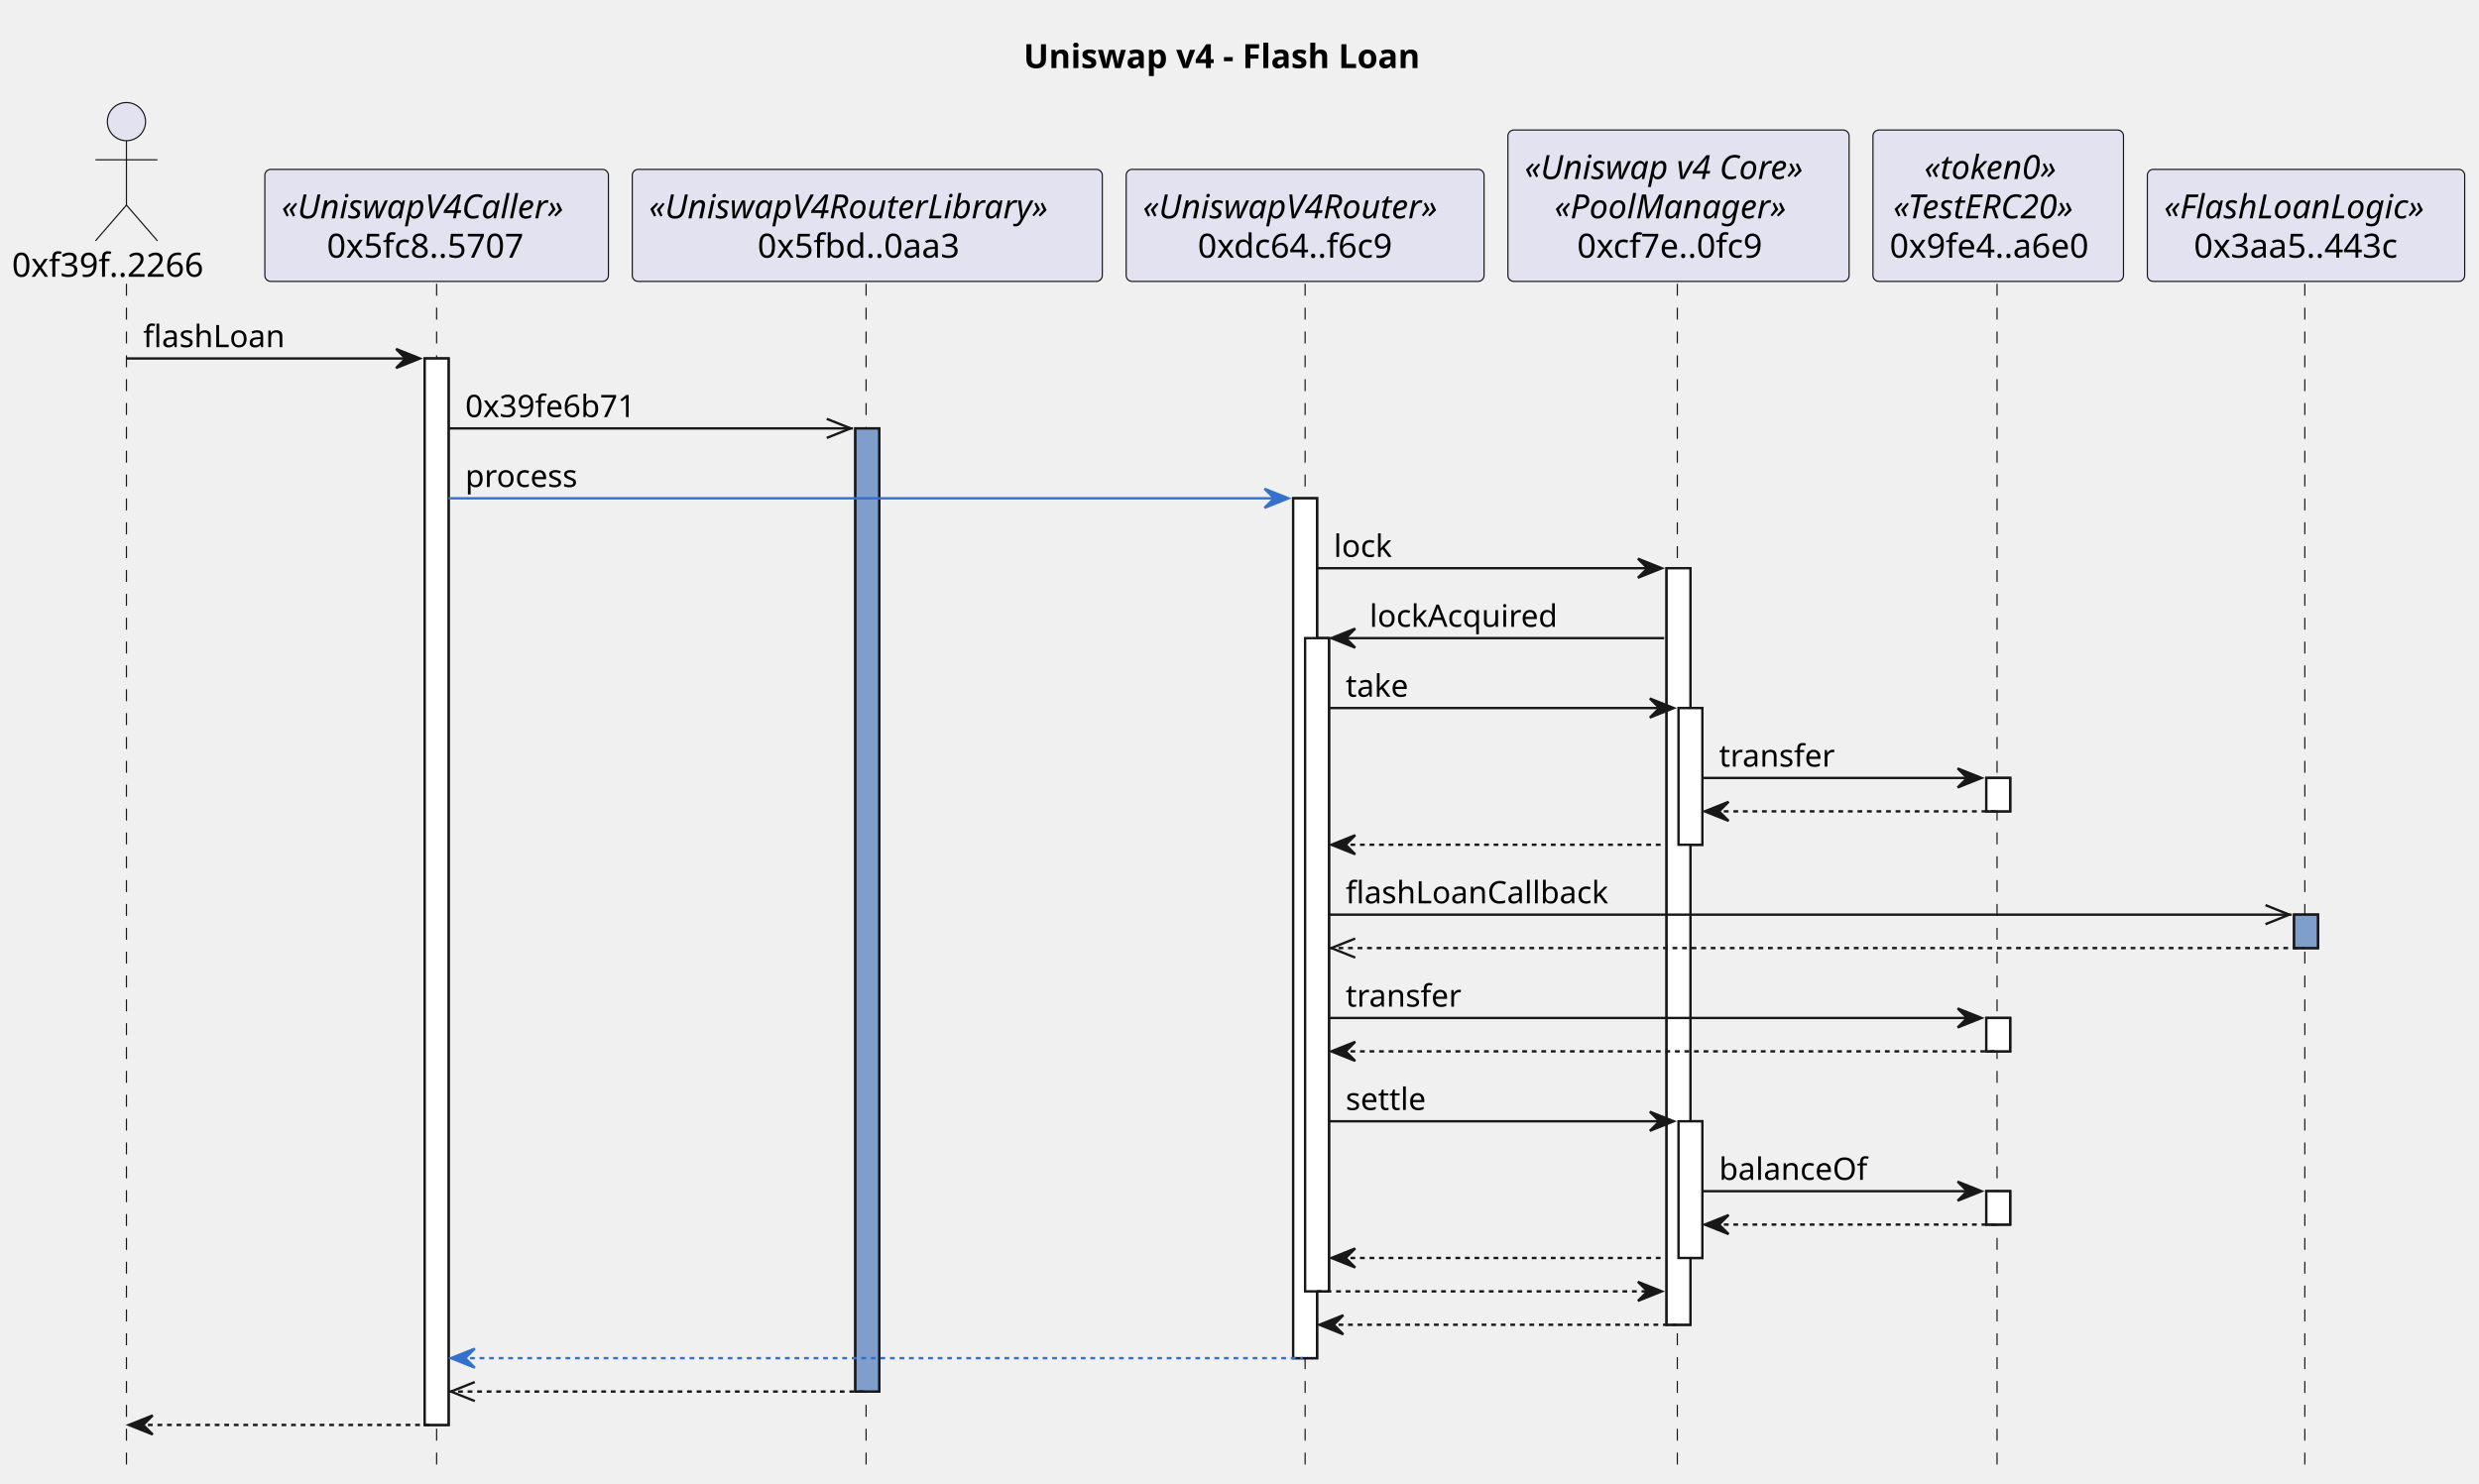
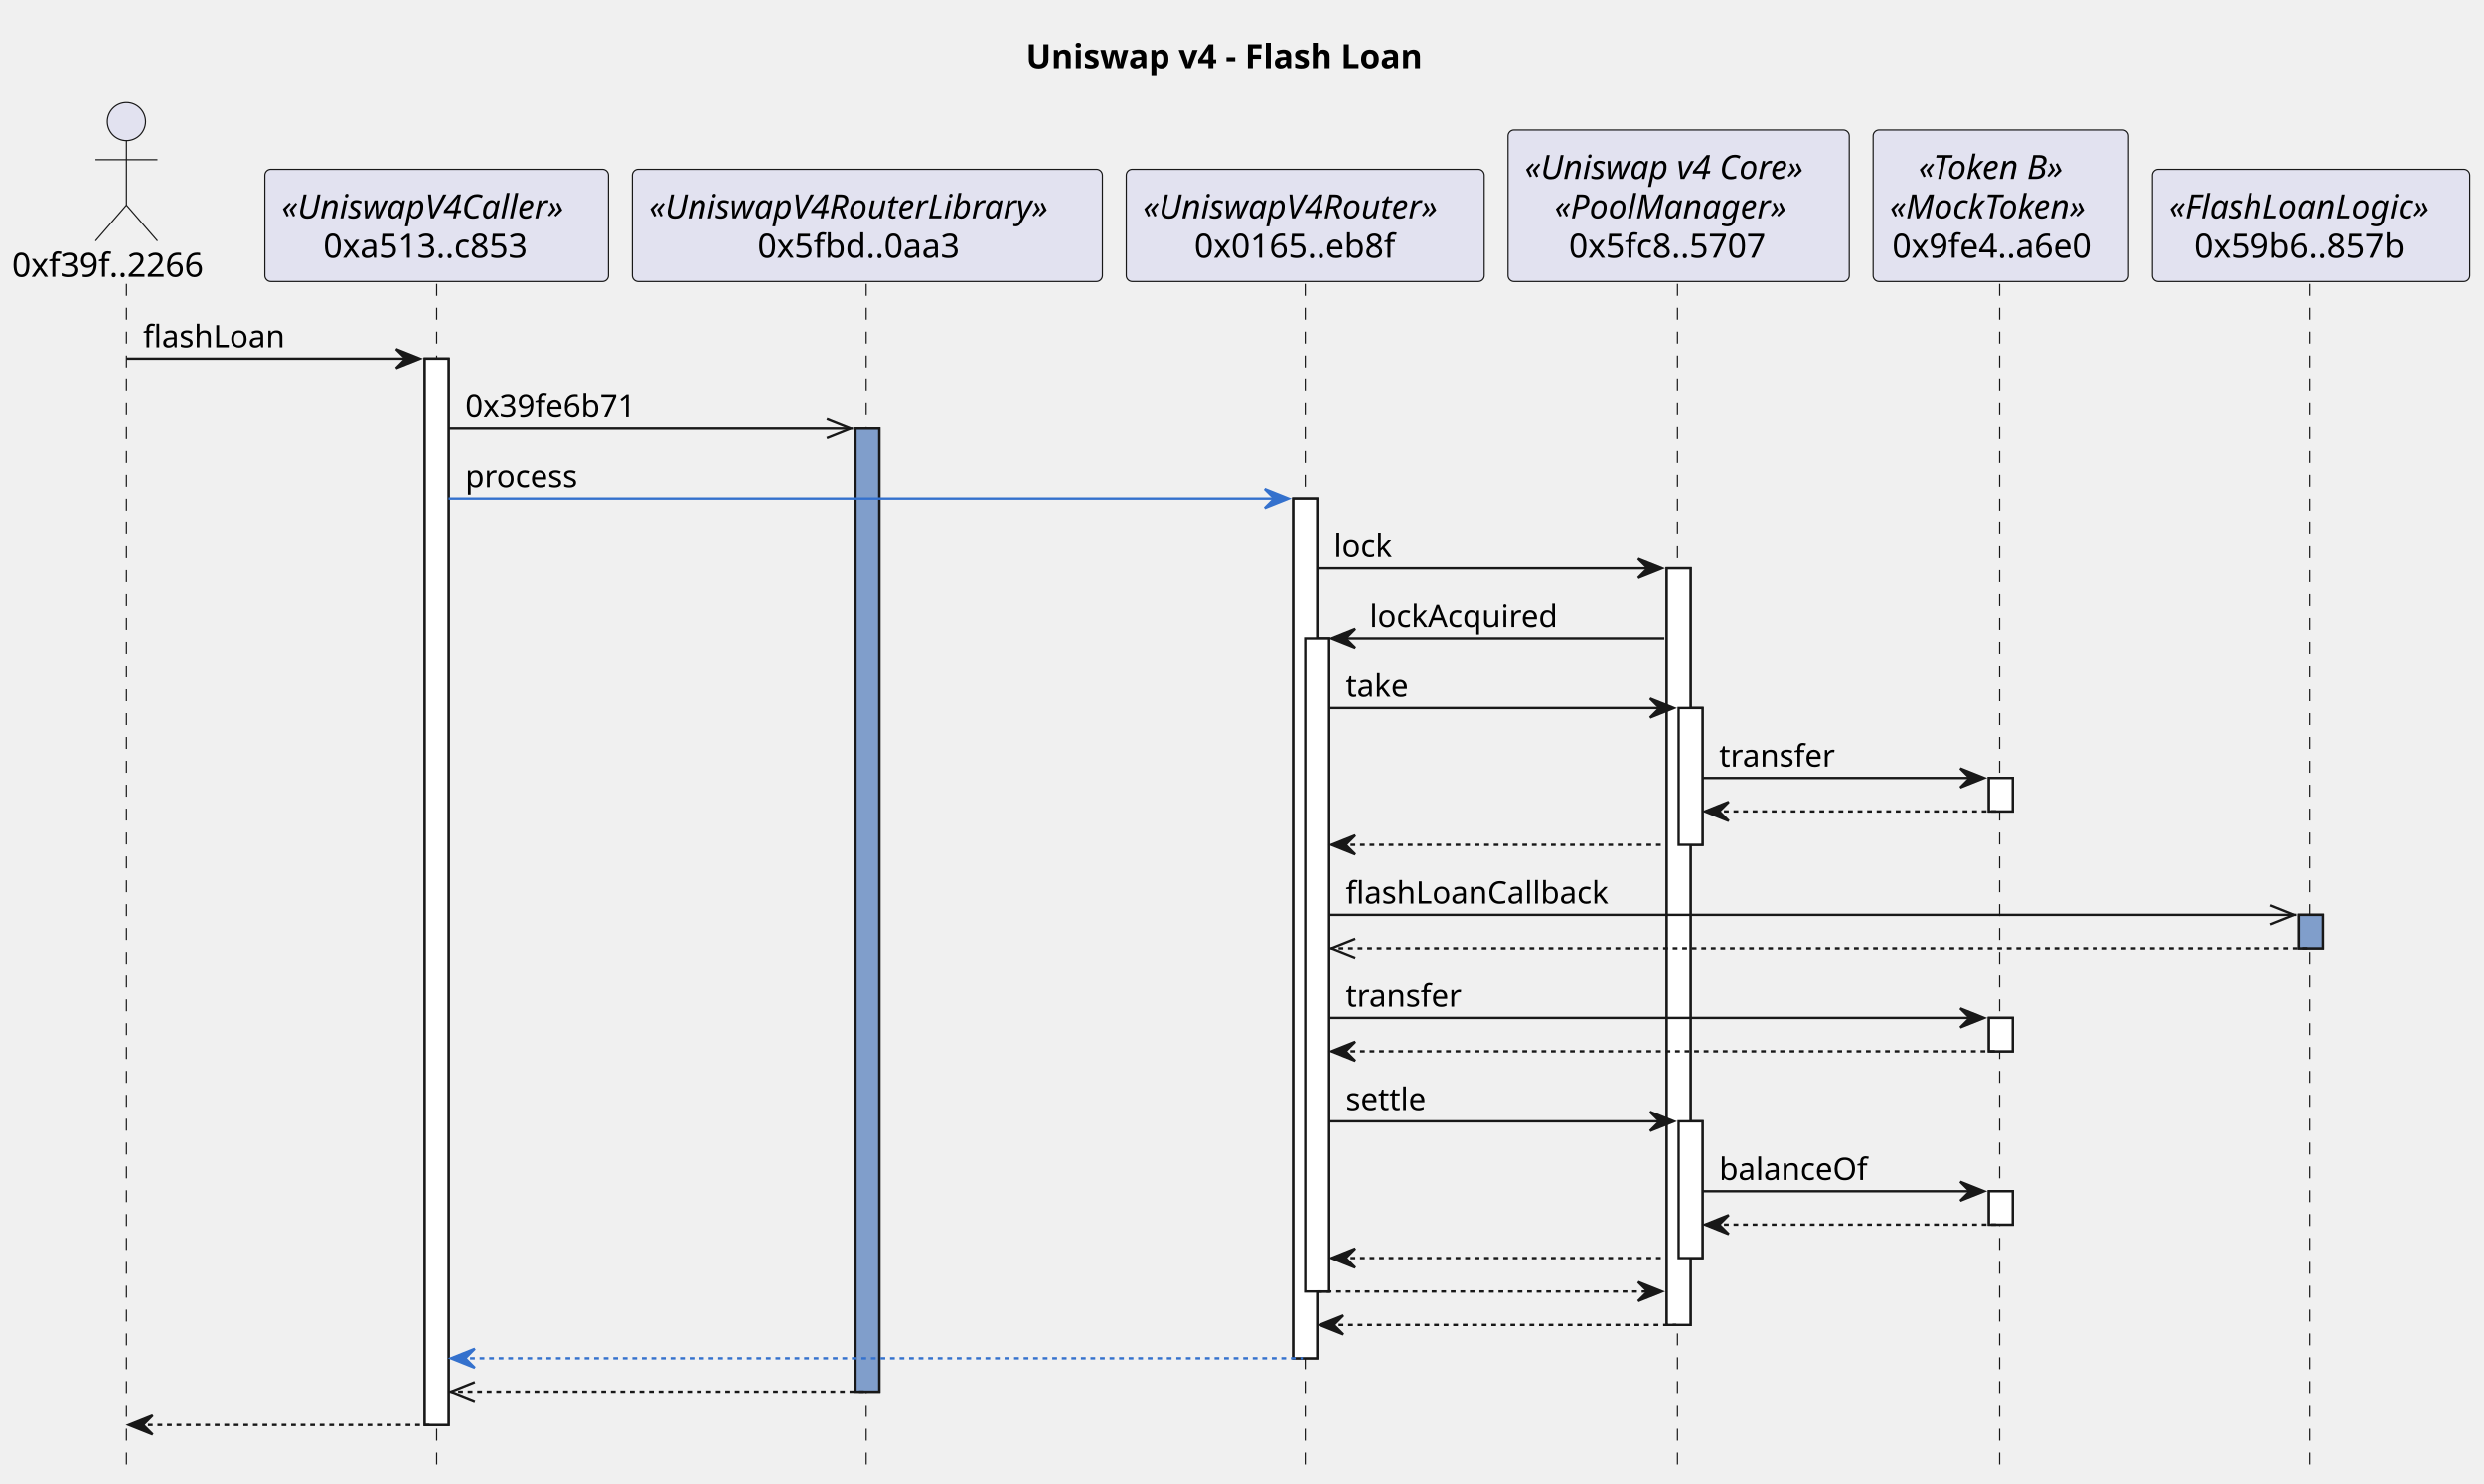
- <svg xmlns="http://www.w3.org/2000/svg" contentStyleType="text/css" height="622px" preserveAspectRatio="none" style="width:1039px;height:622px;background:#FFFFFF;" version="1.1" viewBox="0 0 1039 622" width="1039px" zoomAndPan="magnify">
+ <svg xmlns="http://www.w3.org/2000/svg" contentStyleType="text/css" height="622px" preserveAspectRatio="none" style="width:1041px;height:622px;background:#FFFFFF;" version="1.1" viewBox="0 0 1041 622" width="1041px" zoomAndPan="magnify">
  <defs />
  <g>
-     <text fill="#000000" font-family="sans-serif" font-size="14" font-weight="bold" lengthAdjust="spacing" textLength="179" x="429" y="28.535">Uniswap v4 - Flash Loan</text>
+     <text fill="#000000" font-family="sans-serif" font-size="14" font-weight="bold" lengthAdjust="spacing" textLength="179" x="430" y="28.535">Uniswap v4 - Flash Loan</text>
    <rect fill="#FFFFFF" height="447.106" style="stroke:#181818;stroke-width:1.0;" width="10" x="178" y="150.287" />
    <rect fill="#809ECB" height="403.795" style="stroke:#181818;stroke-width:1.0;" width="10" x="358.5" y="179.598" />
    <rect fill="#FFFFFF" height="360.484" style="stroke:#181818;stroke-width:1.0;" width="10" x="542" y="208.908" />
    <rect fill="#FFFFFF" height="273.863" style="stroke:#181818;stroke-width:1.0;" width="10" x="547" y="267.529" />
    <rect fill="#FFFFFF" height="317.174" style="stroke:#181818;stroke-width:1.0;" width="10" x="698.5" y="238.219" />
    <rect fill="#FFFFFF" height="57.31" style="stroke:#181818;stroke-width:1.0;" width="10" x="703.5" y="296.84" />
    <rect fill="#FFFFFF" height="57.31" style="stroke:#181818;stroke-width:1.0;" width="10" x="703.5" y="470.082" />
-     <rect fill="#FFFFFF" height="14" style="stroke:#181818;stroke-width:1.0;" width="10" x="832.5" y="326.15" />
-     <rect fill="#FFFFFF" height="14" style="stroke:#181818;stroke-width:1.0;" width="10" x="832.5" y="426.772" />
-     <rect fill="#FFFFFF" height="14" style="stroke:#181818;stroke-width:1.0;" width="10" x="832.5" y="499.393" />
-     <rect fill="#809ECB" height="14" style="stroke:#181818;stroke-width:1.0;" width="10" x="961.5" y="383.461" />
+     <rect fill="#FFFFFF" height="14" style="stroke:#181818;stroke-width:1.0;" width="10" x="833.5" y="326.15" />
+     <rect fill="#FFFFFF" height="14" style="stroke:#181818;stroke-width:1.0;" width="10" x="833.5" y="426.772" />
+     <rect fill="#FFFFFF" height="14" style="stroke:#181818;stroke-width:1.0;" width="10" x="833.5" y="499.393" />
+     <rect fill="#809ECB" height="14" style="stroke:#181818;stroke-width:1.0;" width="10" x="963.5" y="383.461" />
    <line style="stroke:#181818;stroke-width:0.5;stroke-dasharray:5.0,5.0;" x1="53" x2="53" y1="118.977" y2="615.393" />
    <line style="stroke:#181818;stroke-width:0.5;stroke-dasharray:5.0,5.0;" x1="183" x2="183" y1="118.977" y2="615.393" />
    <line style="stroke:#181818;stroke-width:0.5;stroke-dasharray:5.0,5.0;" x1="363" x2="363" y1="118.977" y2="615.393" />
    <line style="stroke:#181818;stroke-width:0.5;stroke-dasharray:5.0,5.0;" x1="547" x2="547" y1="118.977" y2="615.393" />
    <line style="stroke:#181818;stroke-width:0.5;stroke-dasharray:5.0,5.0;" x1="703" x2="703" y1="118.977" y2="615.393" />
-     <line style="stroke:#181818;stroke-width:0.5;stroke-dasharray:5.0,5.0;" x1="837" x2="837" y1="118.977" y2="615.393" />
-     <line style="stroke:#181818;stroke-width:0.5;stroke-dasharray:5.0,5.0;" x1="966" x2="966" y1="118.977" y2="615.393" />
+     <line style="stroke:#181818;stroke-width:0.5;stroke-dasharray:5.0,5.0;" x1="838" x2="838" y1="118.977" y2="615.393" />
+     <line style="stroke:#181818;stroke-width:0.5;stroke-dasharray:5.0,5.0;" x1="968" x2="968" y1="118.977" y2="615.393" />
    <text fill="#000000" font-family="sans-serif" font-size="14" lengthAdjust="spacing" textLength="90" x="5" y="116.023">0xf39f..2266</text>
    <ellipse cx="53" cy="50.988" fill="#E2E2F0" rx="8" ry="8" style="stroke:#181818;stroke-width:0.5;" />
    <path d="M53,58.988 L53,85.988 M40,66.988 L66,66.988 M53,85.988 L40,100.988 M53,85.988 L66,100.988 " fill="none" style="stroke:#181818;stroke-width:0.5;" />
    <rect fill="#E2E2F0" height="46.977" rx="2.5" ry="2.5" style="stroke:#181818;stroke-width:0.5;" width="144" x="111" y="71" />
    <text fill="#000000" font-family="sans-serif" font-size="14" font-style="italic" lengthAdjust="spacing" textLength="130" x="118" y="91.535">«UniswapV4Caller»</text>
-     <text fill="#000000" font-family="sans-serif" font-size="14" lengthAdjust="spacing" textLength="92" x="137" y="108.023">0x5fc8..5707</text>
+     <text fill="#000000" font-family="sans-serif" font-size="14" lengthAdjust="spacing" textLength="95" x="135.5" y="108.023">0xa513..c853</text>
    <rect fill="#E2E2F0" height="46.977" rx="2.5" ry="2.5" style="stroke:#181818;stroke-width:0.5;" width="197" x="265" y="71" />
    <text fill="#000000" font-family="sans-serif" font-size="14" font-style="italic" lengthAdjust="spacing" textLength="183" x="272" y="91.535">«UniswapV4RouterLibrary»</text>
    <text fill="#000000" font-family="sans-serif" font-size="14" lengthAdjust="spacing" textLength="92" x="317.5" y="108.023">0x5fbd..0aa3</text>
    <rect fill="#E2E2F0" height="46.977" rx="2.5" ry="2.5" style="stroke:#181818;stroke-width:0.5;" width="150" x="472" y="71" />
    <text fill="#000000" font-family="sans-serif" font-size="14" font-style="italic" lengthAdjust="spacing" textLength="136" x="479" y="91.535">«UniswapV4Router»</text>
-     <text fill="#000000" font-family="sans-serif" font-size="14" lengthAdjust="spacing" textLength="90" x="502" y="108.023">0xdc64..f6c9</text>
+     <text fill="#000000" font-family="sans-serif" font-size="14" lengthAdjust="spacing" textLength="93" x="500.5" y="108.023">0x0165..eb8f</text>
    <rect fill="#E2E2F0" height="63.465" rx="2.5" ry="2.5" style="stroke:#181818;stroke-width:0.5;" width="143" x="632" y="54.512" />
    <text fill="#000000" font-family="sans-serif" font-size="14" font-style="italic" lengthAdjust="spacing" textLength="129" x="639" y="75.047">«Uniswap v4 Core»</text>
    <text fill="#000000" font-family="sans-serif" font-size="14" font-style="italic" lengthAdjust="spacing" textLength="104" x="651.5" y="91.535">«PoolManager»</text>
-     <text fill="#000000" font-family="sans-serif" font-size="14" lengthAdjust="spacing" textLength="85" x="661" y="108.023">0xcf7e..0fc9</text>
-     <rect fill="#E2E2F0" height="63.465" rx="2.5" ry="2.5" style="stroke:#181818;stroke-width:0.5;" width="105" x="785" y="54.512" />
-     <text fill="#000000" font-family="sans-serif" font-size="14" font-style="italic" lengthAdjust="spacing" textLength="62" x="806.5" y="75.047">«token0»</text>
-     <text fill="#000000" font-family="sans-serif" font-size="14" font-style="italic" lengthAdjust="spacing" textLength="88" x="793.5" y="91.535">«TestERC20»</text>
-     <text fill="#000000" font-family="sans-serif" font-size="14" lengthAdjust="spacing" textLength="91" x="792" y="108.023">0x9fe4..a6e0</text>
-     <rect fill="#E2E2F0" height="46.977" rx="2.5" ry="2.5" style="stroke:#181818;stroke-width:0.5;" width="133" x="900" y="71" />
-     <text fill="#000000" font-family="sans-serif" font-size="14" font-style="italic" lengthAdjust="spacing" textLength="119" x="907" y="91.535">«FlashLoanLogic»</text>
-     <text fill="#000000" font-family="sans-serif" font-size="14" lengthAdjust="spacing" textLength="94" x="919.5" y="108.023">0x3aa5..443c</text>
+     <text fill="#000000" font-family="sans-serif" font-size="14" lengthAdjust="spacing" textLength="92" x="657.5" y="108.023">0x5fc8..5707</text>
+     <rect fill="#E2E2F0" height="63.465" rx="2.5" ry="2.5" style="stroke:#181818;stroke-width:0.5;" width="107" x="785" y="54.512" />
+     <text fill="#000000" font-family="sans-serif" font-size="14" font-style="italic" lengthAdjust="spacing" textLength="69" x="804" y="75.047">«Token B»</text>
+     <text fill="#000000" font-family="sans-serif" font-size="14" font-style="italic" lengthAdjust="spacing" textLength="93" x="792" y="91.535">«MockToken»</text>
+     <text fill="#000000" font-family="sans-serif" font-size="14" lengthAdjust="spacing" textLength="91" x="793" y="108.023">0x9fe4..a6e0</text>
+     <rect fill="#E2E2F0" height="46.977" rx="2.5" ry="2.5" style="stroke:#181818;stroke-width:0.5;" width="133" x="902" y="71" />
+     <text fill="#000000" font-family="sans-serif" font-size="14" font-style="italic" lengthAdjust="spacing" textLength="119" x="909" y="91.535">«FlashLoanLogic»</text>
+     <text fill="#000000" font-family="sans-serif" font-size="14" lengthAdjust="spacing" textLength="98" x="919.5" y="108.023">0x59b6..857b</text>
    <rect fill="#FFFFFF" height="447.106" style="stroke:#181818;stroke-width:1.0;" width="10" x="178" y="150.287" />
    <rect fill="#809ECB" height="403.795" style="stroke:#181818;stroke-width:1.0;" width="10" x="358.5" y="179.598" />
    <rect fill="#FFFFFF" height="360.484" style="stroke:#181818;stroke-width:1.0;" width="10" x="542" y="208.908" />
    <rect fill="#FFFFFF" height="273.863" style="stroke:#181818;stroke-width:1.0;" width="10" x="547" y="267.529" />
    <rect fill="#FFFFFF" height="317.174" style="stroke:#181818;stroke-width:1.0;" width="10" x="698.5" y="238.219" />
    <rect fill="#FFFFFF" height="57.31" style="stroke:#181818;stroke-width:1.0;" width="10" x="703.5" y="296.84" />
    <rect fill="#FFFFFF" height="57.31" style="stroke:#181818;stroke-width:1.0;" width="10" x="703.5" y="470.082" />
-     <rect fill="#FFFFFF" height="14" style="stroke:#181818;stroke-width:1.0;" width="10" x="832.5" y="326.15" />
-     <rect fill="#FFFFFF" height="14" style="stroke:#181818;stroke-width:1.0;" width="10" x="832.5" y="426.772" />
-     <rect fill="#FFFFFF" height="14" style="stroke:#181818;stroke-width:1.0;" width="10" x="832.5" y="499.393" />
-     <rect fill="#809ECB" height="14" style="stroke:#181818;stroke-width:1.0;" width="10" x="961.5" y="383.461" />
+     <rect fill="#FFFFFF" height="14" style="stroke:#181818;stroke-width:1.0;" width="10" x="833.5" y="326.15" />
+     <rect fill="#FFFFFF" height="14" style="stroke:#181818;stroke-width:1.0;" width="10" x="833.5" y="426.772" />
+     <rect fill="#FFFFFF" height="14" style="stroke:#181818;stroke-width:1.0;" width="10" x="833.5" y="499.393" />
+     <rect fill="#809ECB" height="14" style="stroke:#181818;stroke-width:1.0;" width="10" x="963.5" y="383.461" />
    <polygon fill="#181818" points="166,146.287,176,150.287,166,154.287,170,150.287" style="stroke:#181818;stroke-width:1.0;" />
    <line style="stroke:#181818;stroke-width:1.0;" x1="53" x2="172" y1="150.287" y2="150.287" />
    <text fill="#000000" font-family="sans-serif" font-size="13" lengthAdjust="spacing" textLength="61" x="60" y="145.545">flashLoan</text>
    <line style="stroke:#181818;stroke-width:1.0;" x1="356.5" x2="346.5" y1="179.598" y2="175.598" />
    <line style="stroke:#181818;stroke-width:1.0;" x1="356.5" x2="346.5" y1="179.598" y2="183.598" />
    <line style="stroke:#181818;stroke-width:1.0;" x1="188" x2="357.5" y1="179.598" y2="179.598" />
    <text fill="#000000" font-family="sans-serif" font-size="13" lengthAdjust="spacing" textLength="76" x="195" y="174.856">0x39fe6b71</text>
    <polygon fill="#3471CD" points="530,204.908,540,208.908,530,212.908,534,208.908" style="stroke:#3471CD;stroke-width:1.0;" />
    <line style="stroke:#3471CD;stroke-width:1.0;" x1="188" x2="536" y1="208.908" y2="208.908" />
    <text fill="#000000" font-family="sans-serif" font-size="13" lengthAdjust="spacing" textLength="49" x="195" y="204.166">process</text>
    <polygon fill="#181818" points="686.5,234.219,696.5,238.219,686.5,242.219,690.5,238.219" style="stroke:#181818;stroke-width:1.0;" />
    <line style="stroke:#181818;stroke-width:1.0;" x1="552" x2="692.5" y1="238.219" y2="238.219" />
    <text fill="#000000" font-family="sans-serif" font-size="13" lengthAdjust="spacing" textLength="27" x="559" y="233.477">lock</text>
    <polygon fill="#181818" points="568,263.529,558,267.529,568,271.529,564,267.529" style="stroke:#181818;stroke-width:1.0;" />
    <line style="stroke:#181818;stroke-width:1.0;" x1="562" x2="697.5" y1="267.529" y2="267.529" />
    <text fill="#000000" font-family="sans-serif" font-size="13" lengthAdjust="spacing" textLength="83" x="574" y="262.787">lockAcquired</text>
    <polygon fill="#181818" points="691.5,292.84,701.5,296.84,691.5,300.84,695.5,296.84" style="stroke:#181818;stroke-width:1.0;" />
    <line style="stroke:#181818;stroke-width:1.0;" x1="557" x2="697.5" y1="296.84" y2="296.84" />
    <text fill="#000000" font-family="sans-serif" font-size="13" lengthAdjust="spacing" textLength="27" x="564" y="292.098">take</text>
-     <polygon fill="#181818" points="820.5,322.15,830.5,326.15,820.5,330.15,824.5,326.15" style="stroke:#181818;stroke-width:1.0;" />
-     <line style="stroke:#181818;stroke-width:1.0;" x1="713.5" x2="826.5" y1="326.15" y2="326.15" />
+     <polygon fill="#181818" points="821.5,322.15,831.5,326.15,821.5,330.15,825.5,326.15" style="stroke:#181818;stroke-width:1.0;" />
+     <line style="stroke:#181818;stroke-width:1.0;" x1="713.5" x2="827.5" y1="326.15" y2="326.15" />
    <text fill="#000000" font-family="sans-serif" font-size="13" lengthAdjust="spacing" textLength="49" x="720.5" y="321.408">transfer</text>
    <polygon fill="#181818" points="724.5,336.15,714.5,340.15,724.5,344.15,720.5,340.15" style="stroke:#181818;stroke-width:1.0;" />
-     <line style="stroke:#181818;stroke-width:1.0;stroke-dasharray:2.0,2.0;" x1="718.5" x2="836.5" y1="340.15" y2="340.15" />
+     <line style="stroke:#181818;stroke-width:1.0;stroke-dasharray:2.0,2.0;" x1="718.5" x2="837.5" y1="340.15" y2="340.15" />
    <polygon fill="#181818" points="568,350.15,558,354.15,568,358.15,564,354.15" style="stroke:#181818;stroke-width:1.0;" />
    <line style="stroke:#181818;stroke-width:1.0;stroke-dasharray:2.0,2.0;" x1="562" x2="697.5" y1="354.15" y2="354.15" />
-     <line style="stroke:#181818;stroke-width:1.0;" x1="959.5" x2="949.5" y1="383.461" y2="379.461" />
-     <line style="stroke:#181818;stroke-width:1.0;" x1="959.5" x2="949.5" y1="383.461" y2="387.461" />
-     <line style="stroke:#181818;stroke-width:1.0;" x1="557" x2="960.5" y1="383.461" y2="383.461" />
+     <line style="stroke:#181818;stroke-width:1.0;" x1="961.5" x2="951.5" y1="383.461" y2="379.461" />
+     <line style="stroke:#181818;stroke-width:1.0;" x1="961.5" x2="951.5" y1="383.461" y2="387.461" />
+     <line style="stroke:#181818;stroke-width:1.0;" x1="557" x2="962.5" y1="383.461" y2="383.461" />
    <text fill="#000000" font-family="sans-serif" font-size="13" lengthAdjust="spacing" textLength="115" x="564" y="378.719">flashLoanCallback</text>
    <line style="stroke:#181818;stroke-width:1.0;" x1="558" x2="568" y1="397.461" y2="393.461" />
    <line style="stroke:#181818;stroke-width:1.0;" x1="558" x2="568" y1="397.461" y2="401.461" />
-     <line style="stroke:#181818;stroke-width:1.0;stroke-dasharray:2.0,2.0;" x1="557" x2="965.5" y1="397.461" y2="397.461" />
-     <polygon fill="#181818" points="820.5,422.772,830.5,426.772,820.5,430.772,824.5,426.772" style="stroke:#181818;stroke-width:1.0;" />
-     <line style="stroke:#181818;stroke-width:1.0;" x1="557" x2="826.5" y1="426.772" y2="426.772" />
+     <line style="stroke:#181818;stroke-width:1.0;stroke-dasharray:2.0,2.0;" x1="557" x2="967.5" y1="397.461" y2="397.461" />
+     <polygon fill="#181818" points="821.5,422.772,831.5,426.772,821.5,430.772,825.5,426.772" style="stroke:#181818;stroke-width:1.0;" />
+     <line style="stroke:#181818;stroke-width:1.0;" x1="557" x2="827.5" y1="426.772" y2="426.772" />
    <text fill="#000000" font-family="sans-serif" font-size="13" lengthAdjust="spacing" textLength="49" x="564" y="422.029">transfer</text>
    <polygon fill="#181818" points="568,436.772,558,440.772,568,444.772,564,440.772" style="stroke:#181818;stroke-width:1.0;" />
-     <line style="stroke:#181818;stroke-width:1.0;stroke-dasharray:2.0,2.0;" x1="562" x2="836.5" y1="440.772" y2="440.772" />
+     <line style="stroke:#181818;stroke-width:1.0;stroke-dasharray:2.0,2.0;" x1="562" x2="837.5" y1="440.772" y2="440.772" />
    <polygon fill="#181818" points="691.5,466.082,701.5,470.082,691.5,474.082,695.5,470.082" style="stroke:#181818;stroke-width:1.0;" />
    <line style="stroke:#181818;stroke-width:1.0;" x1="557" x2="697.5" y1="470.082" y2="470.082" />
    <text fill="#000000" font-family="sans-serif" font-size="13" lengthAdjust="spacing" textLength="35" x="564" y="465.34">settle</text>
-     <polygon fill="#181818" points="820.5,495.393,830.5,499.393,820.5,503.393,824.5,499.393" style="stroke:#181818;stroke-width:1.0;" />
-     <line style="stroke:#181818;stroke-width:1.0;" x1="713.5" x2="826.5" y1="499.393" y2="499.393" />
+     <polygon fill="#181818" points="821.5,495.393,831.5,499.393,821.5,503.393,825.5,499.393" style="stroke:#181818;stroke-width:1.0;" />
+     <line style="stroke:#181818;stroke-width:1.0;" x1="713.5" x2="827.5" y1="499.393" y2="499.393" />
    <text fill="#000000" font-family="sans-serif" font-size="13" lengthAdjust="spacing" textLength="63" x="720.5" y="494.65">balanceOf</text>
    <polygon fill="#181818" points="724.5,509.393,714.5,513.393,724.5,517.393,720.5,513.393" style="stroke:#181818;stroke-width:1.0;" />
-     <line style="stroke:#181818;stroke-width:1.0;stroke-dasharray:2.0,2.0;" x1="718.5" x2="836.5" y1="513.393" y2="513.393" />
+     <line style="stroke:#181818;stroke-width:1.0;stroke-dasharray:2.0,2.0;" x1="718.5" x2="837.5" y1="513.393" y2="513.393" />
    <polygon fill="#181818" points="568,523.393,558,527.393,568,531.393,564,527.393" style="stroke:#181818;stroke-width:1.0;" />
    <line style="stroke:#181818;stroke-width:1.0;stroke-dasharray:2.0,2.0;" x1="562" x2="697.5" y1="527.393" y2="527.393" />
    <polygon fill="#181818" points="686.5,537.393,696.5,541.393,686.5,545.393,690.5,541.393" style="stroke:#181818;stroke-width:1.0;" />
    <line style="stroke:#181818;stroke-width:1.0;stroke-dasharray:2.0,2.0;" x1="552" x2="692.5" y1="541.393" y2="541.393" />
    <polygon fill="#181818" points="563,551.393,553,555.393,563,559.393,559,555.393" style="stroke:#181818;stroke-width:1.0;" />
    <line style="stroke:#181818;stroke-width:1.0;stroke-dasharray:2.0,2.0;" x1="557" x2="702.5" y1="555.393" y2="555.393" />
    <polygon fill="#3471CD" points="199,565.393,189,569.393,199,573.393,195,569.393" style="stroke:#3471CD;stroke-width:1.0;" />
    <line style="stroke:#3471CD;stroke-width:1.0;stroke-dasharray:2.0,2.0;" x1="193" x2="546" y1="569.393" y2="569.393" />
    <line style="stroke:#181818;stroke-width:1.0;" x1="189" x2="199" y1="583.393" y2="579.393" />
    <line style="stroke:#181818;stroke-width:1.0;" x1="189" x2="199" y1="583.393" y2="587.393" />
    <line style="stroke:#181818;stroke-width:1.0;stroke-dasharray:2.0,2.0;" x1="188" x2="362.5" y1="583.393" y2="583.393" />
    <polygon fill="#181818" points="64,593.393,54,597.393,64,601.393,60,597.393" style="stroke:#181818;stroke-width:1.0;" />
    <line style="stroke:#181818;stroke-width:1.0;stroke-dasharray:2.0,2.0;" x1="58" x2="182" y1="597.393" y2="597.393" />
  </g>
</svg>
